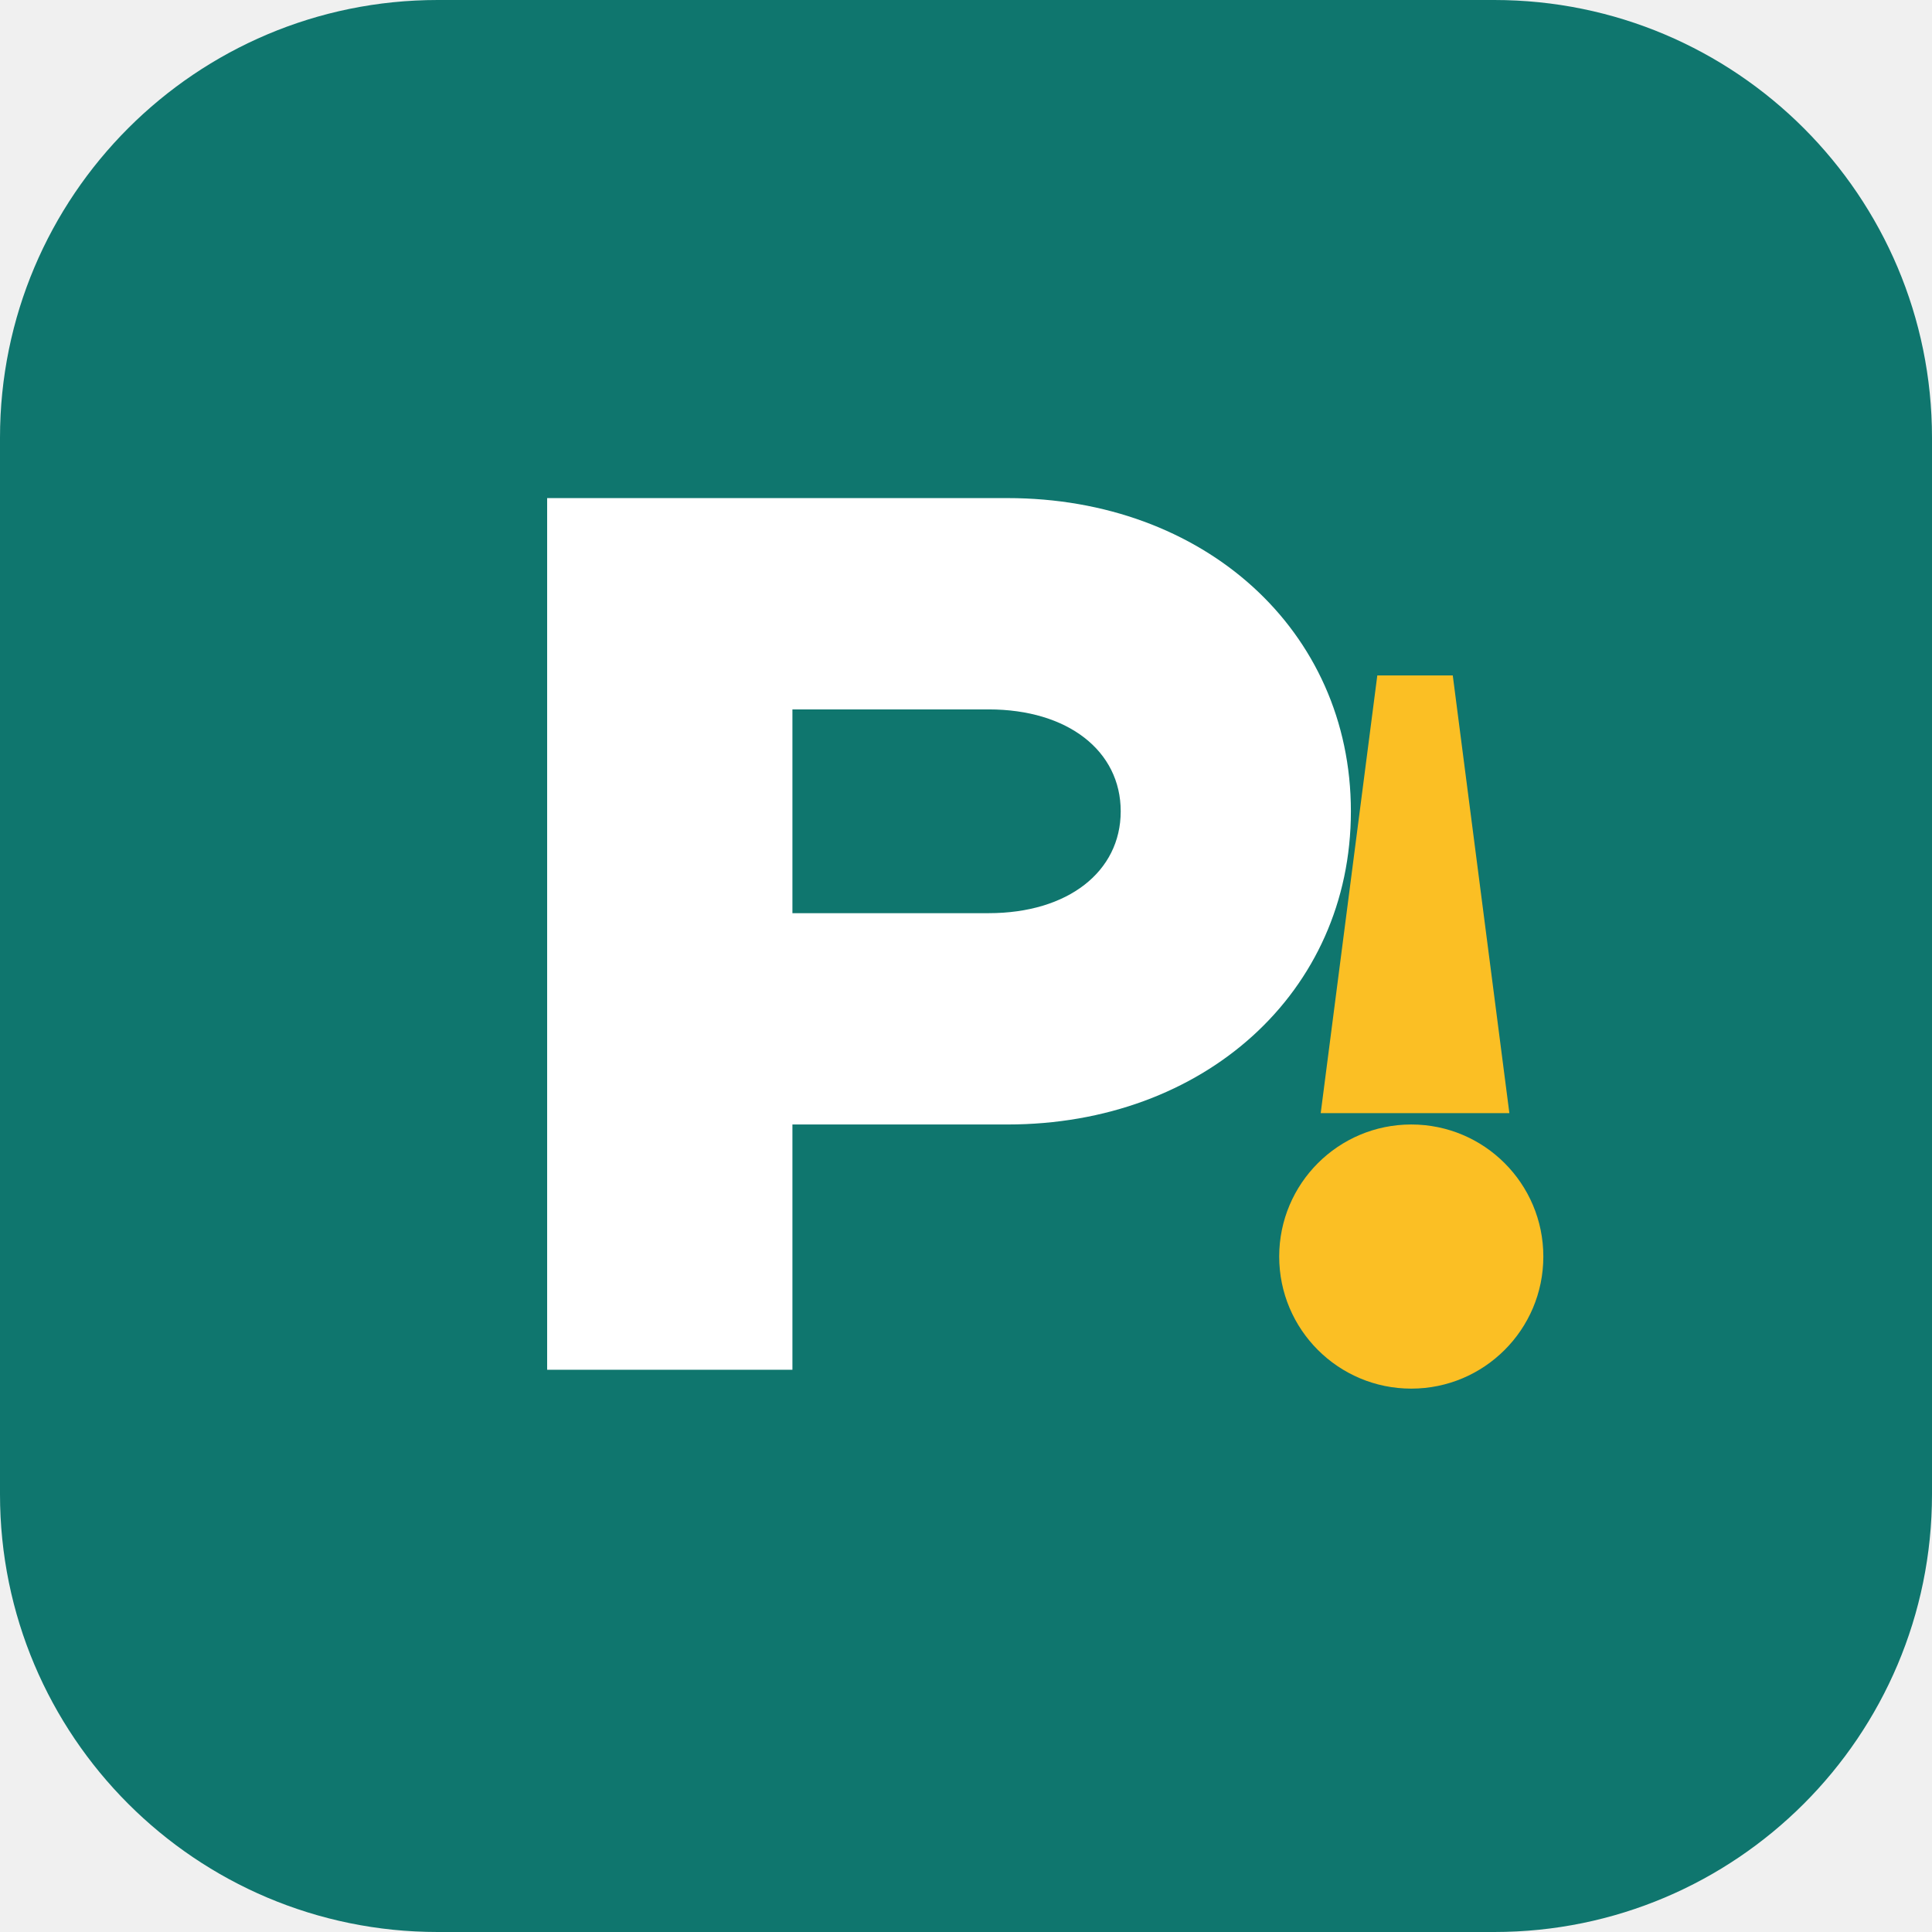
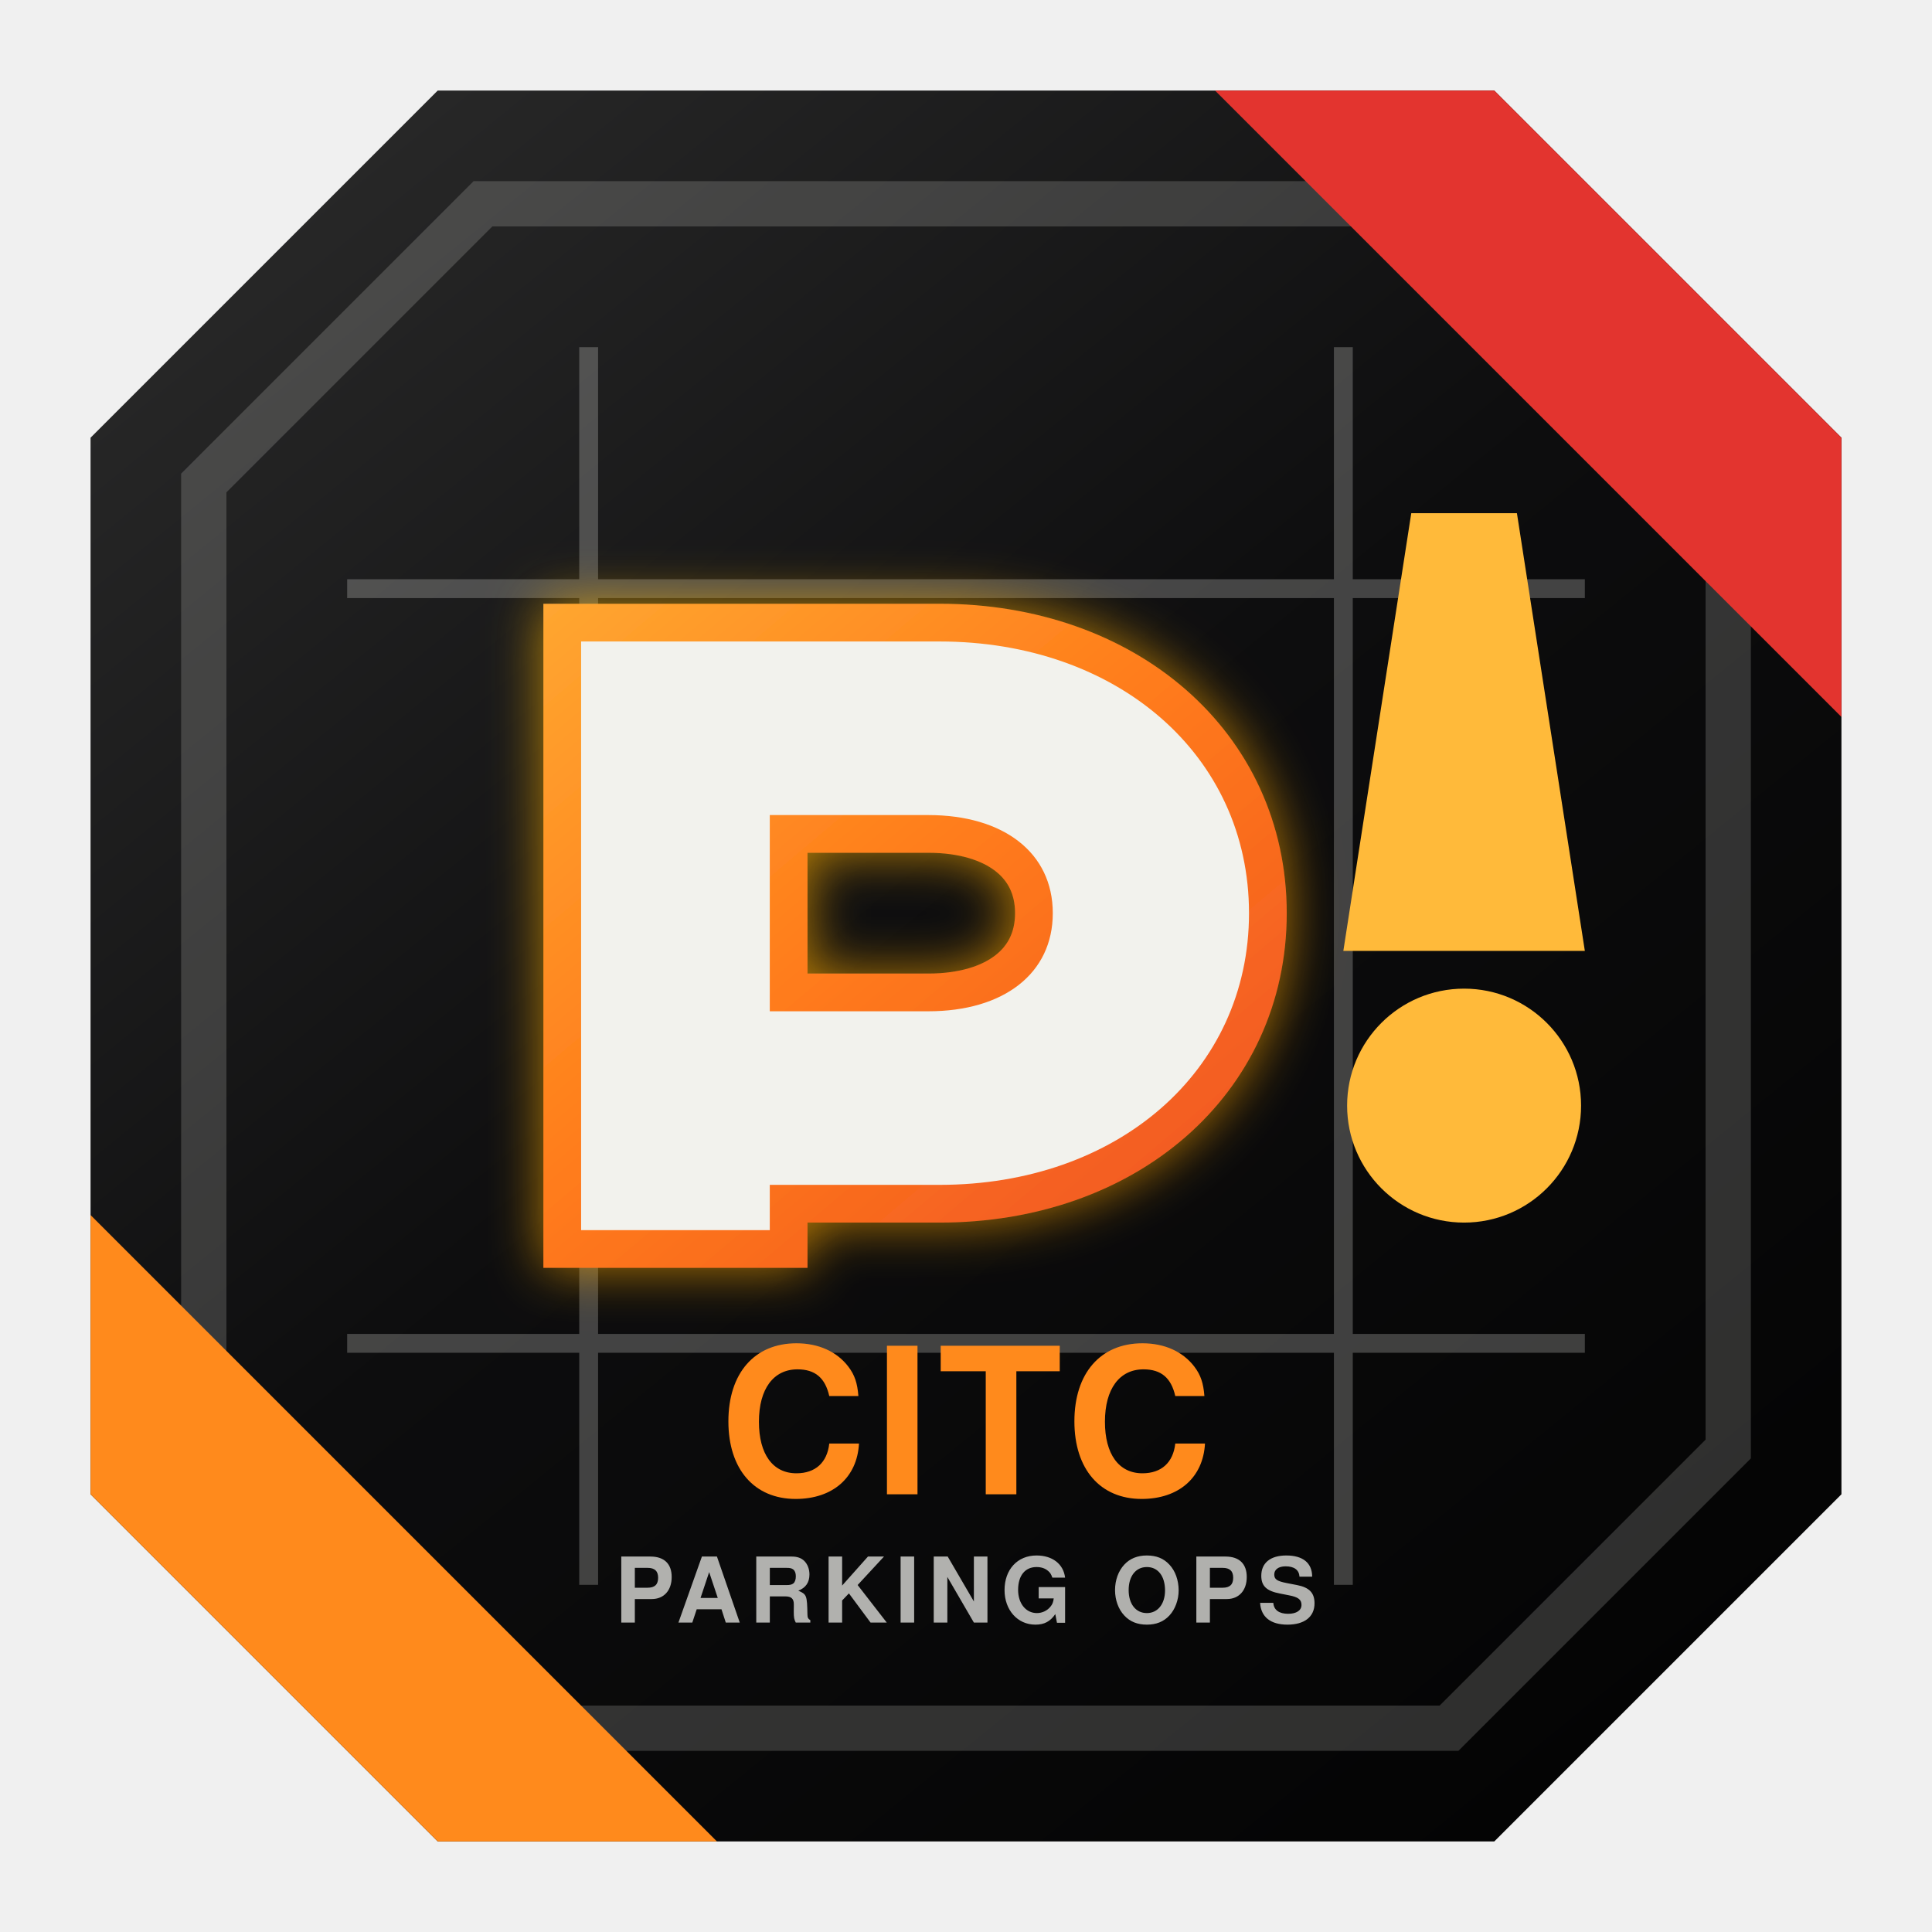
- <svg xmlns="http://www.w3.org/2000/svg" viewBox="0 0 512 512">
-   <rect width="512" height="512" rx="116" fill="#0f766e" />
-   <path fill="#ffffff" d="M145 363V132h122c52 0 91 35 91 83s-39 83-91 83h-57v65h-65Zm65-121h52c21 0 35-11 35-27s-14-27-35-27h-52v54Z" />
-   <path fill="#fbbf24" d="M339 333a35 35 0 1 1 70 0 35 35 0 0 1-70 0Zm26-154h20l15 116h-50l15-116Z" />
+ <svg xmlns="http://www.w3.org/2000/svg" viewBox="0 0 512 512" role="img" aria-label="CITC Parking">
+   <defs>
+     <linearGradient id="bg" x1="80" y1="42" x2="426" y2="468" gradientUnits="userSpaceOnUse">
+       <stop offset="0" stop-color="#282828" />
+       <stop offset="0.48" stop-color="#0d0d0e" />
+       <stop offset="1" stop-color="#040404" />
+     </linearGradient>
+     <linearGradient id="hot" x1="132" y1="98" x2="390" y2="404" gradientUnits="userSpaceOnUse">
+       <stop offset="0" stop-color="#ffba3a" />
+       <stop offset="0.45" stop-color="#ff7a1a" />
+       <stop offset="1" stop-color="#e3342f" />
+     </linearGradient>
+     <filter id="glow" x="-25%" y="-25%" width="150%" height="150%">
+       <feGaussianBlur stdDeviation="7" result="blur" />
+       <feColorMatrix in="blur" type="matrix" values="1 0 0 0 1 0 0.35 0 0 0.34 0 0 0.1 0 0 0 0 0 0.7 0" />
+       <feMerge>
+         <feMergeNode />
+         <feMergeNode in="SourceGraphic" />
+       </feMerge>
+     </filter>
+   </defs>
+   <path fill="url(#bg)" d="M116 24h280l92 92v280l-92 92H116l-92-92V116L116 24Z" />
+   <path fill="none" stroke="#f2f2ed" stroke-opacity=".18" stroke-width="12" d="M128 54h256l74 74v256l-74 74H128l-74-74V128l74-74Z" />
+   <path fill="#e3342f" d="M396 24h-74l166 166v-74L396 24Z" />
+   <path fill="#ff8a1c" d="M24 322v74l92 92h74L24 322Z" />
+   <g opacity=".24" stroke="#f2f2ed" stroke-width="5">
+     <path d="M92 156h328" />
+     <path d="M92 356h328" />
+     <path d="M156 92v328" />
+     <path d="M356 92v328" />
+   </g>
+   <path fill="none" stroke="url(#hot)" stroke-width="20" filter="url(#glow)" d="M154 326V170h95c47 0 82 30 82 72s-35 72-82 72h-45v12h-50Zm50-58h42c20 0 33-10 33-26s-13-26-33-26h-42v52Z" />
+   <path fill="#f2f2ed" d="M154 326V170h95c47 0 82 30 82 72s-35 72-82 72h-45v12h-50Zm50-58h42c20 0 33-10 33-26s-13-26-33-26h-42v52Z" />
+   <g font-family="Arial Narrow, Helvetica, sans-serif" font-weight="900" letter-spacing="2">
+     <text x="256" y="396" text-anchor="middle" fill="#ff8a1c" font-size="54">CITC</text>
+     <text x="256" y="430" text-anchor="middle" fill="#f2f2ed" fill-opacity=".72" font-size="24">PARKING OPS</text>
+   </g>
+   <path fill="#ffba3a" d="M374 136h28l18 116h-64l18-116Z" />
+   <circle cx="388" cy="293" r="31" fill="#ffba3a" />
</svg>
